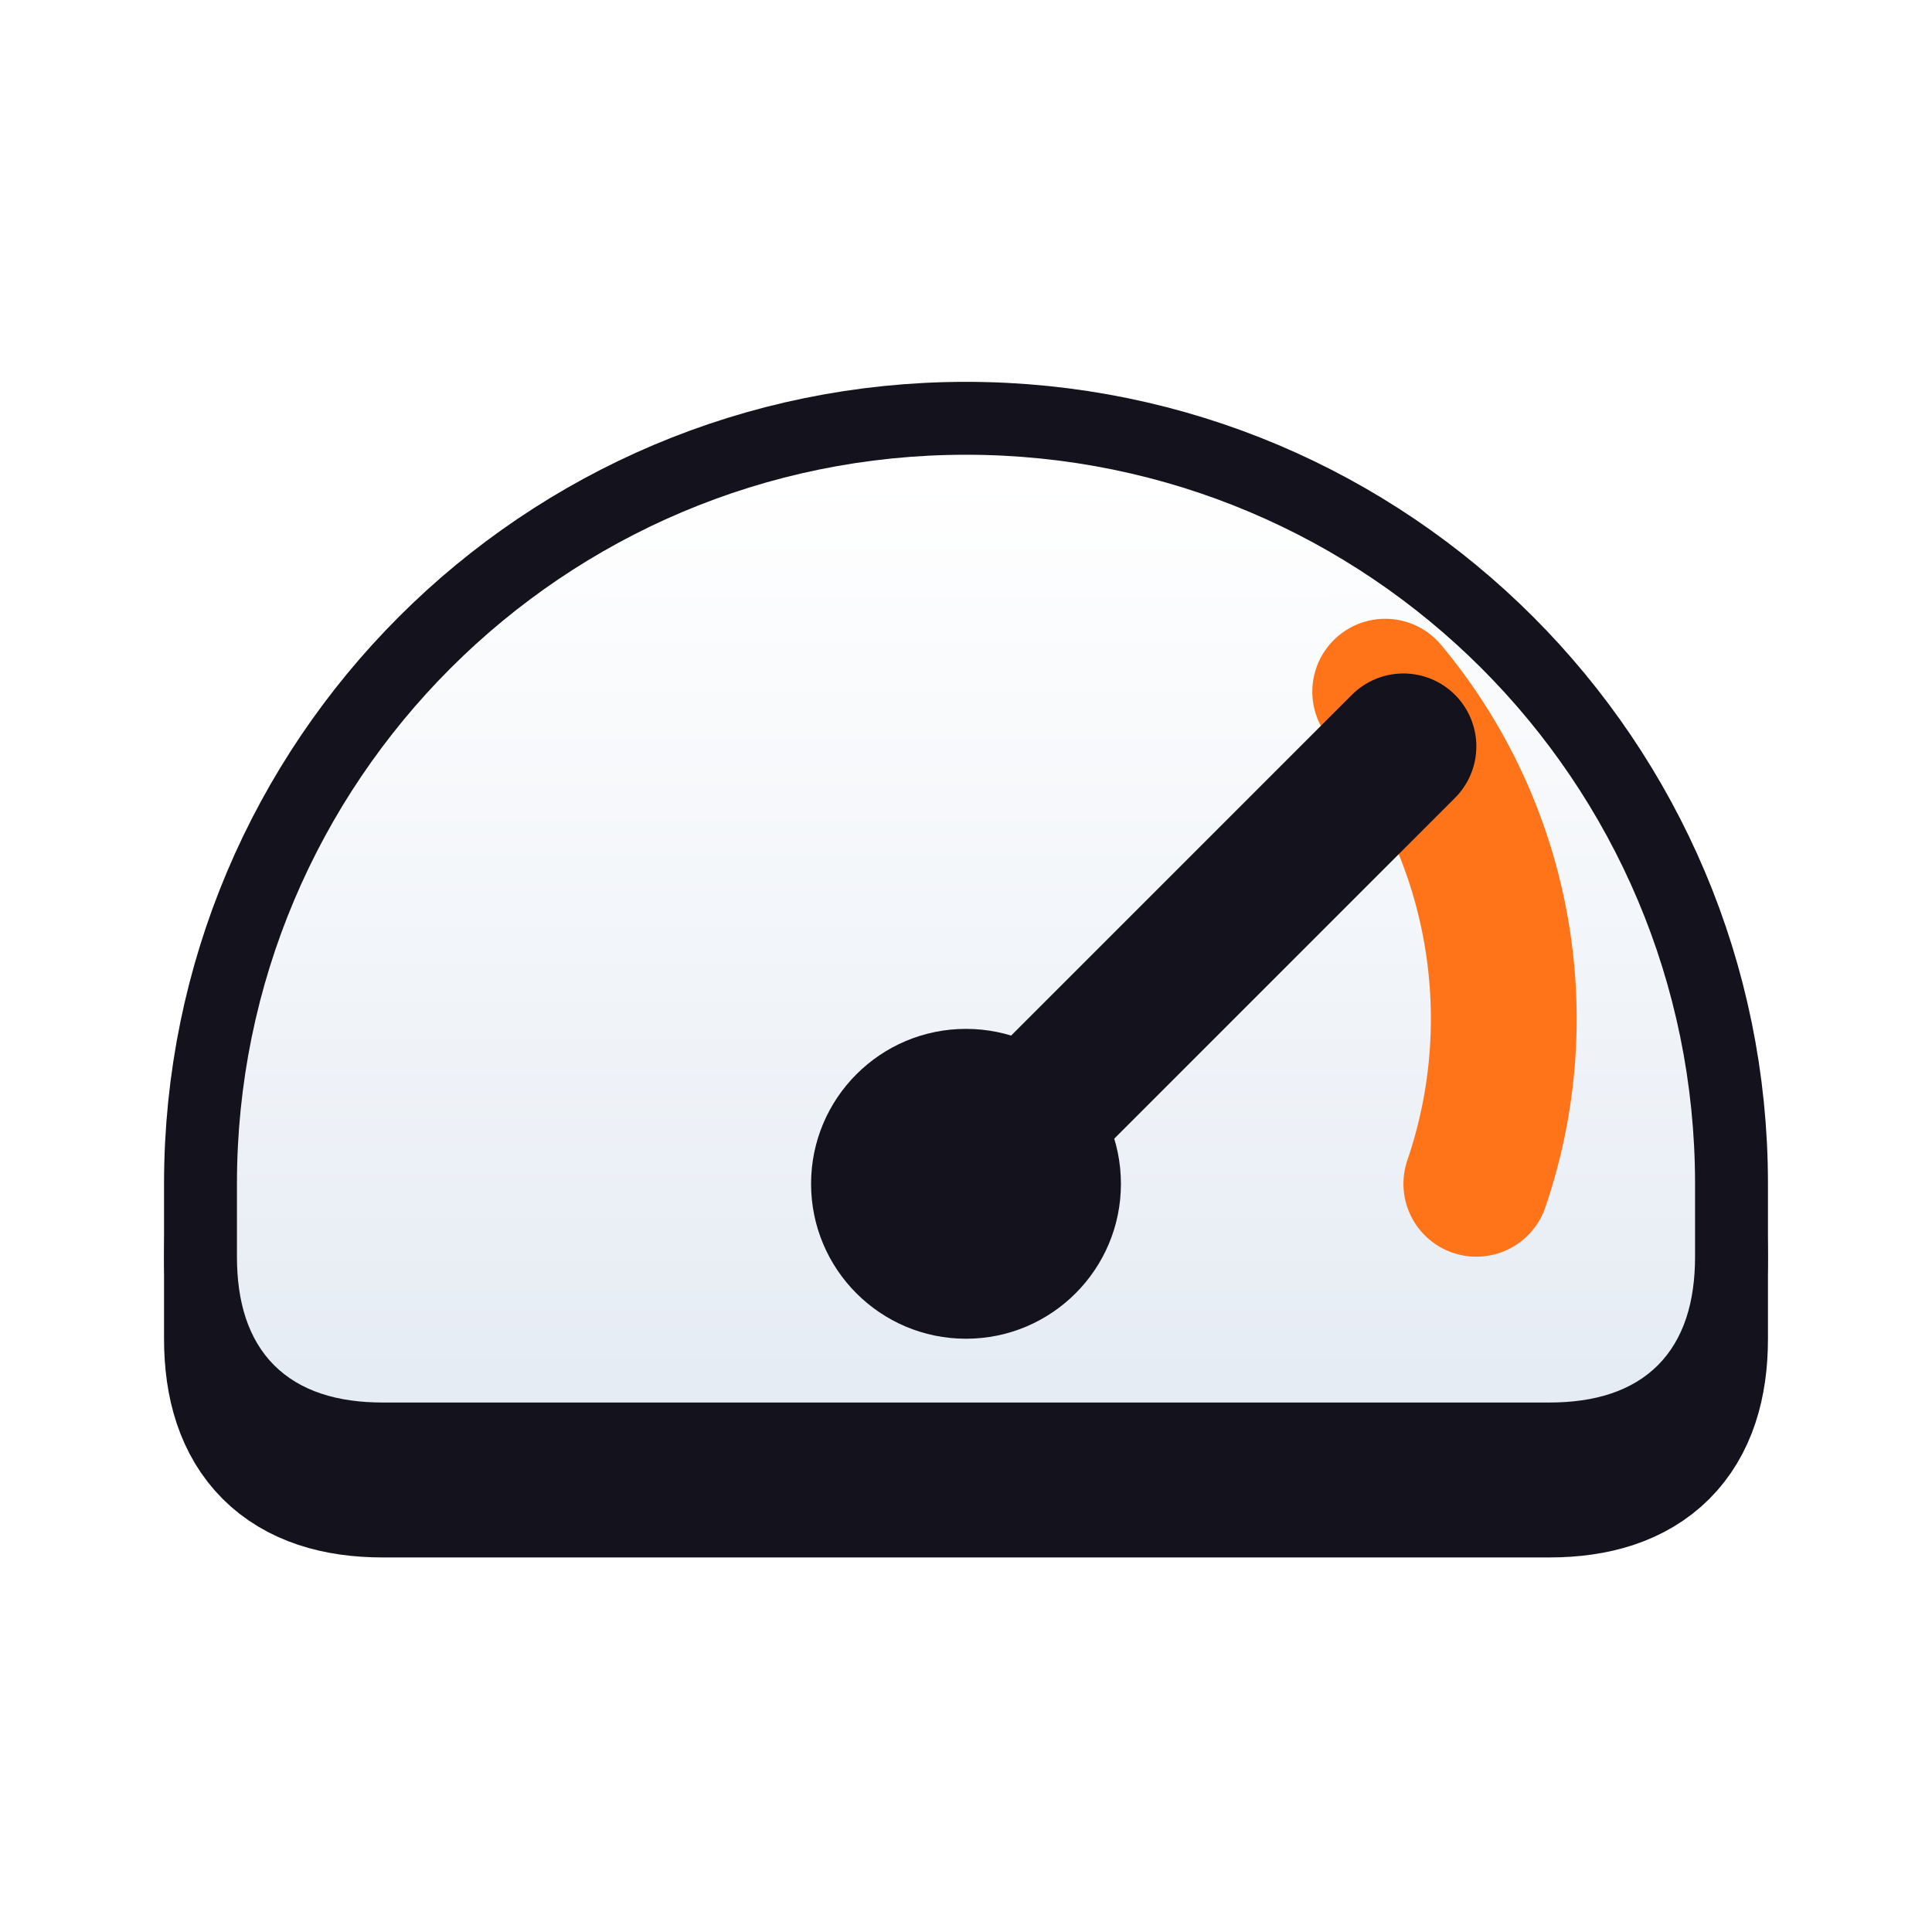
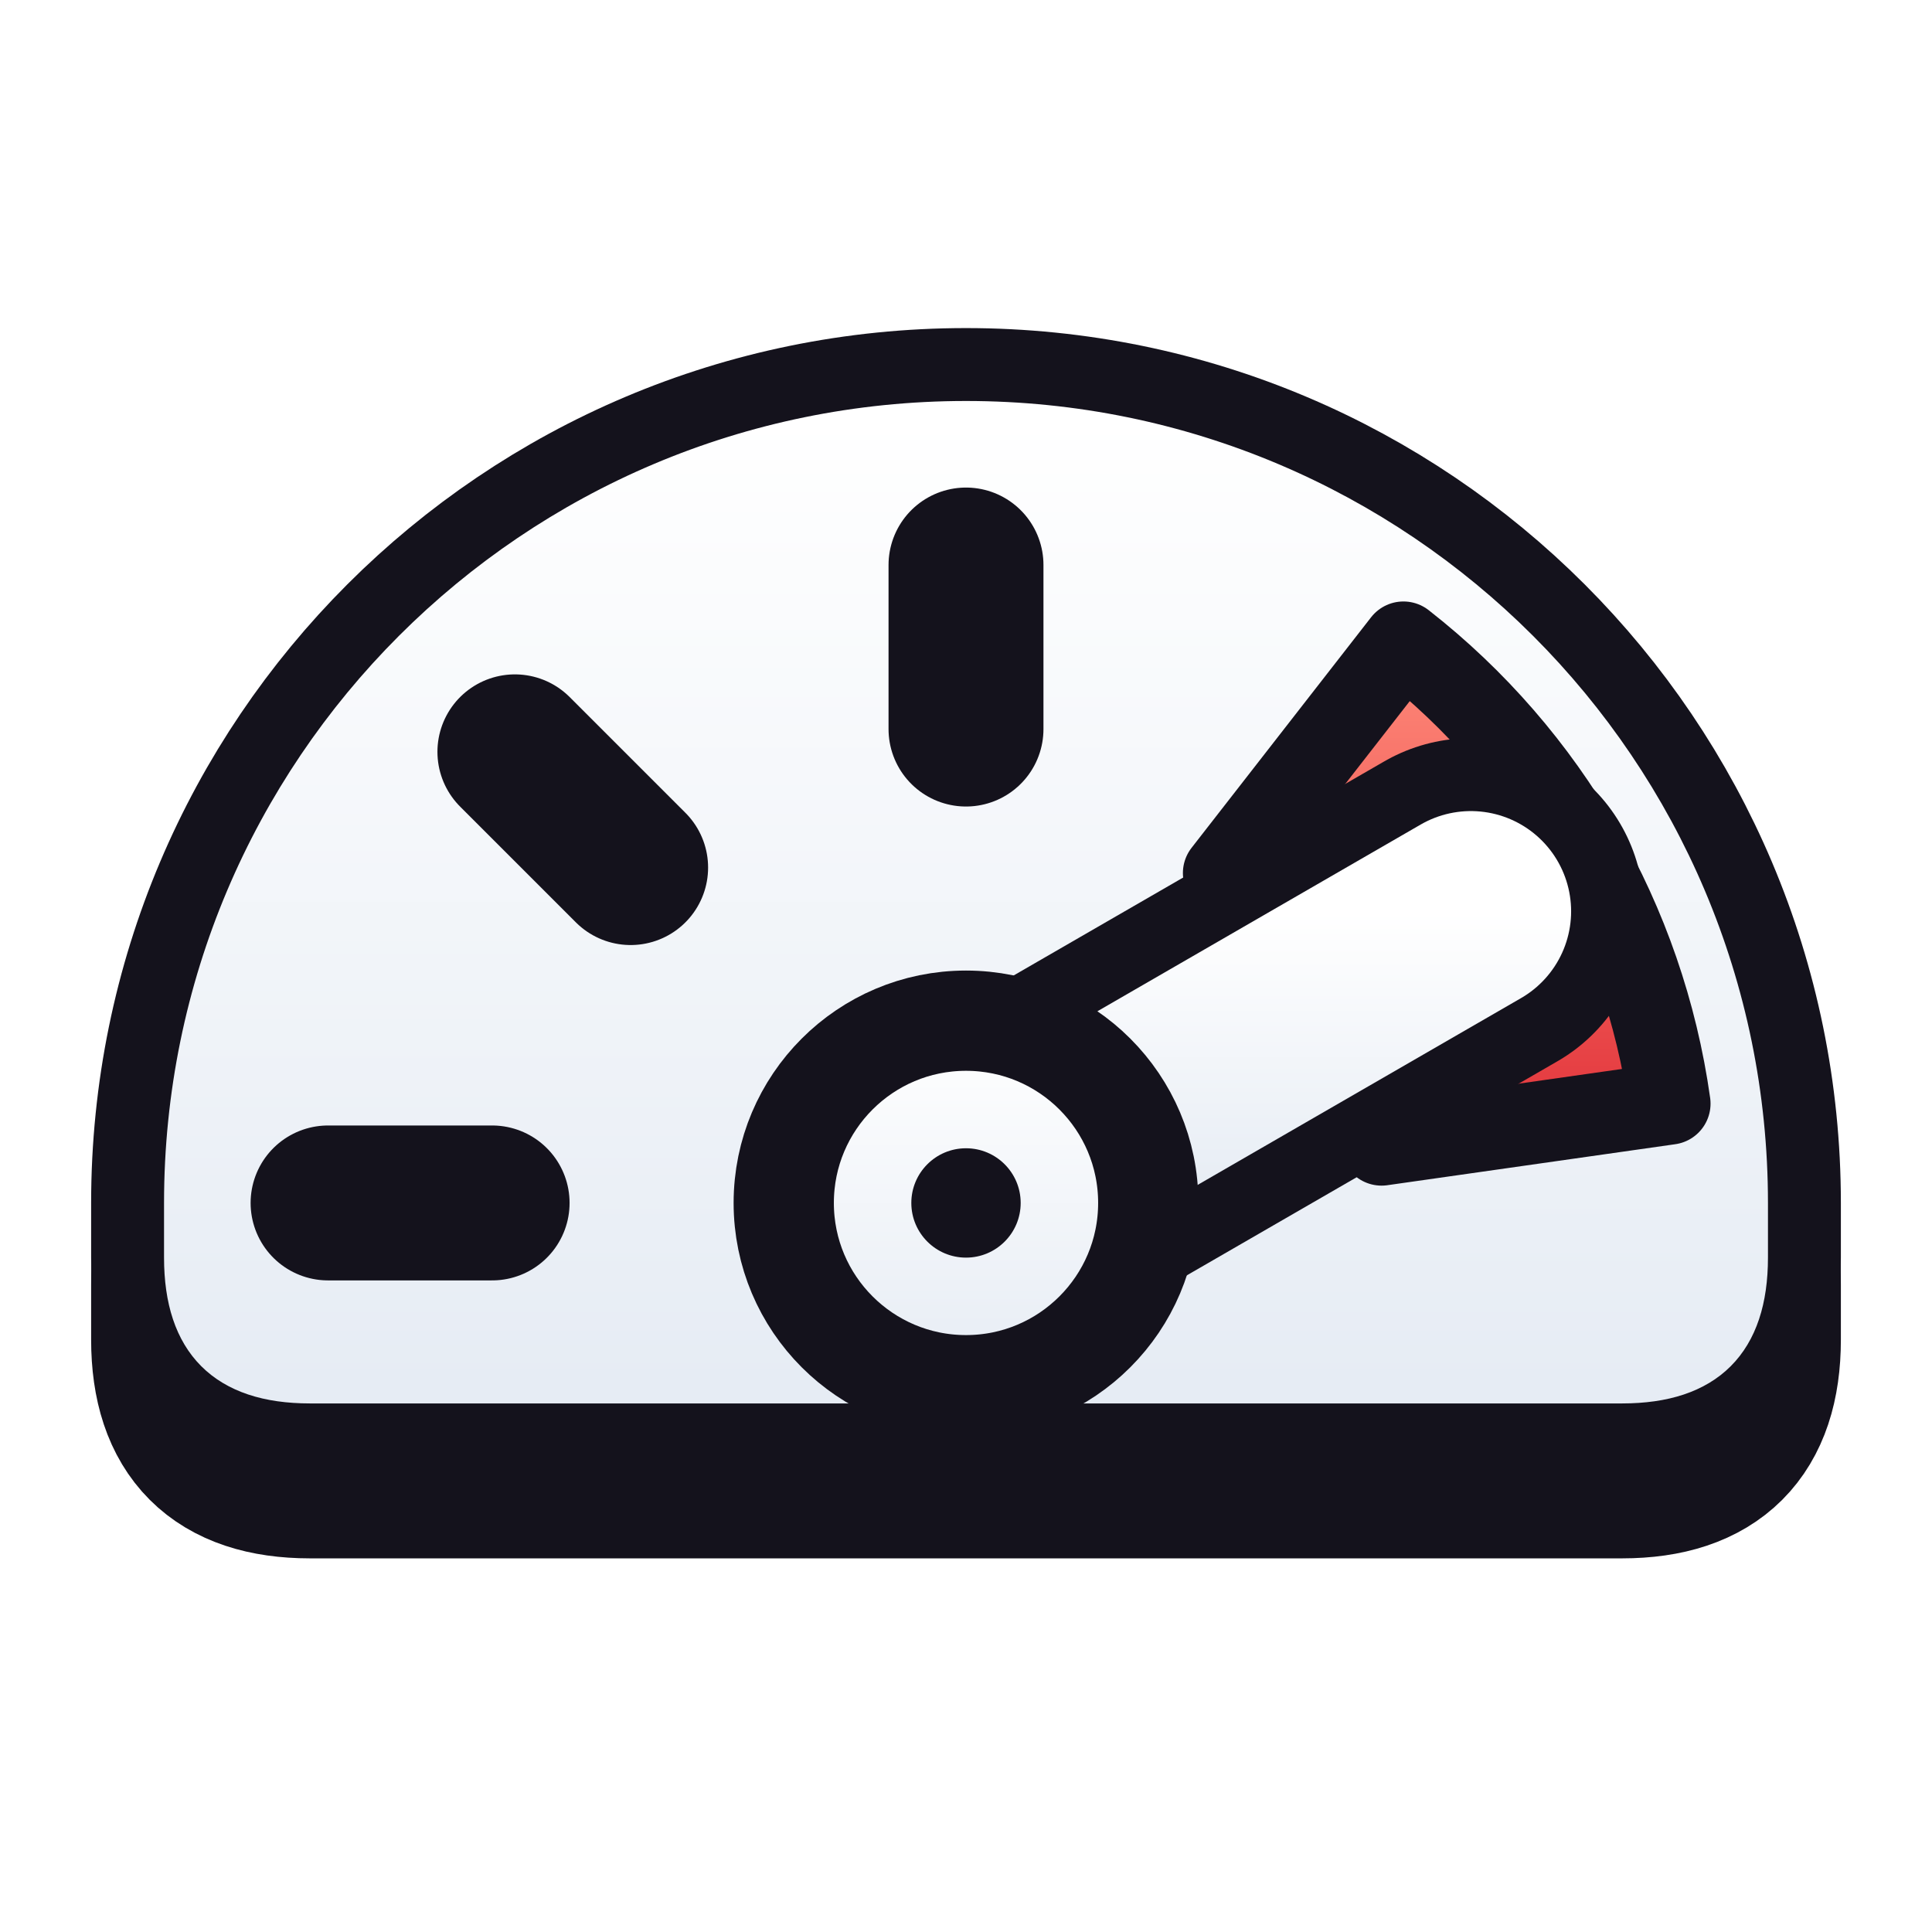
<svg xmlns="http://www.w3.org/2000/svg" viewBox="-6 -6 212 212" width="64" height="64">
  <defs>
    <linearGradient id="w" x1="0" y1="0" x2="0" y2="1">
      <stop offset="0" stop-color="#FFFFFF" />
      <stop offset="1" stop-color="#E6ECF4" />
    </linearGradient>
+     <linearGradient id="red" x1="0" y1="0" x2="0" y2="1">
+       <stop offset="0" stop-color="#FF8A7A" />
+       <stop offset="1" stop-color="#E2333A" />
+     </linearGradient>
  </defs>
-   <g transform="translate(0.0,-4.1)">
-     <path d="M22,128 A78,78 0 0,1 178,128 L178,136 Q178,150 164,150 L36,150 Q22,150 22,136 Z" transform="translate(0,9)" fill="#14121C" stroke="#14121C" stroke-width="20" stroke-linejoin="round" />
-     <path d="M22,128 A78,78 0 0,1 178,128 L178,136 Q178,150 164,150 L36,150 Q22,150 22,136 Z" fill="#14121C" stroke="#14121C" stroke-width="20" stroke-linejoin="round" />
-     <path d="M22,128 A78,78 0 0,1 178,128 L178,136 Q178,150 164,150 L36,150 Q22,150 22,136 Z" fill="url(#w)" stroke="url(#w)" stroke-width="4" stroke-linejoin="round" />
-     <path d="M146,74 A56,56 0 0,1 156,128" fill="none" stroke="#FF7419" stroke-width="16" stroke-linecap="round" stroke-linejoin="round" />
-     <path d="M100,128 L148,80" fill="none" stroke="#14121C" stroke-width="16" stroke-linecap="round" stroke-linejoin="round" />
-     <circle cx="100" cy="128" r="17" fill="#14121C" />
+   <g transform="translate(0,-2)">
+     <g transform="translate(0,9)">
+       <path d="M14,128 A86,86 0 0,1 186,128 L186,134 Q186,148 172,148 L28,148 Q14,148 14,134 Z" fill="#14121C" stroke="#14121C" stroke-width="20" stroke-linejoin="round" />
+     </g>
+     <path d="M14,128 A86,86 0 0,1 186,128 L186,134 Q186,148 172,148 L28,148 Q14,148 14,134 Z" fill="#14121C" stroke="#14121C" stroke-width="20" stroke-linejoin="round" />
+     <path d="M14,128 A86,86 0 0,1 186,128 L186,134 Q186,148 172,148 L28,148 Q14,148 14,134 Z" fill="url(#w)" stroke="url(#w)" stroke-width="4" stroke-linejoin="round" />
+     <path d="M30,128 L48,128" stroke="#14121C" stroke-width="17" stroke-linecap="round" />
+     <path d="M50.5,78.5 L63.2,91.2" stroke="#14121C" stroke-width="17" stroke-linecap="round" />
+     <path d="M100,58 L100,76" stroke="#14121C" stroke-width="17" stroke-linecap="round" />
+     <path d="M177.2,117.1 A78,78 0 0,0 148.0,66.5 L128.3,91.8 A46,46 0 0,1 145.6,121.6 Z" fill="url(#red)" stroke="#14121C" stroke-width="9" stroke-linejoin="round" />
+     <path d="M100,128 L155.4,96" fill="none" stroke="#14121C" stroke-width="38" stroke-linecap="round" />
+     <path d="M100,128 L155.4,96" fill="none" stroke="url(#w)" stroke-width="22" stroke-linecap="round" />
+     <circle cx="100" cy="128" r="20" fill="url(#w)" stroke="#14121C" stroke-width="11" />
+     <circle cx="100" cy="128" r="6" fill="#14121C" />
  </g>
</svg>
